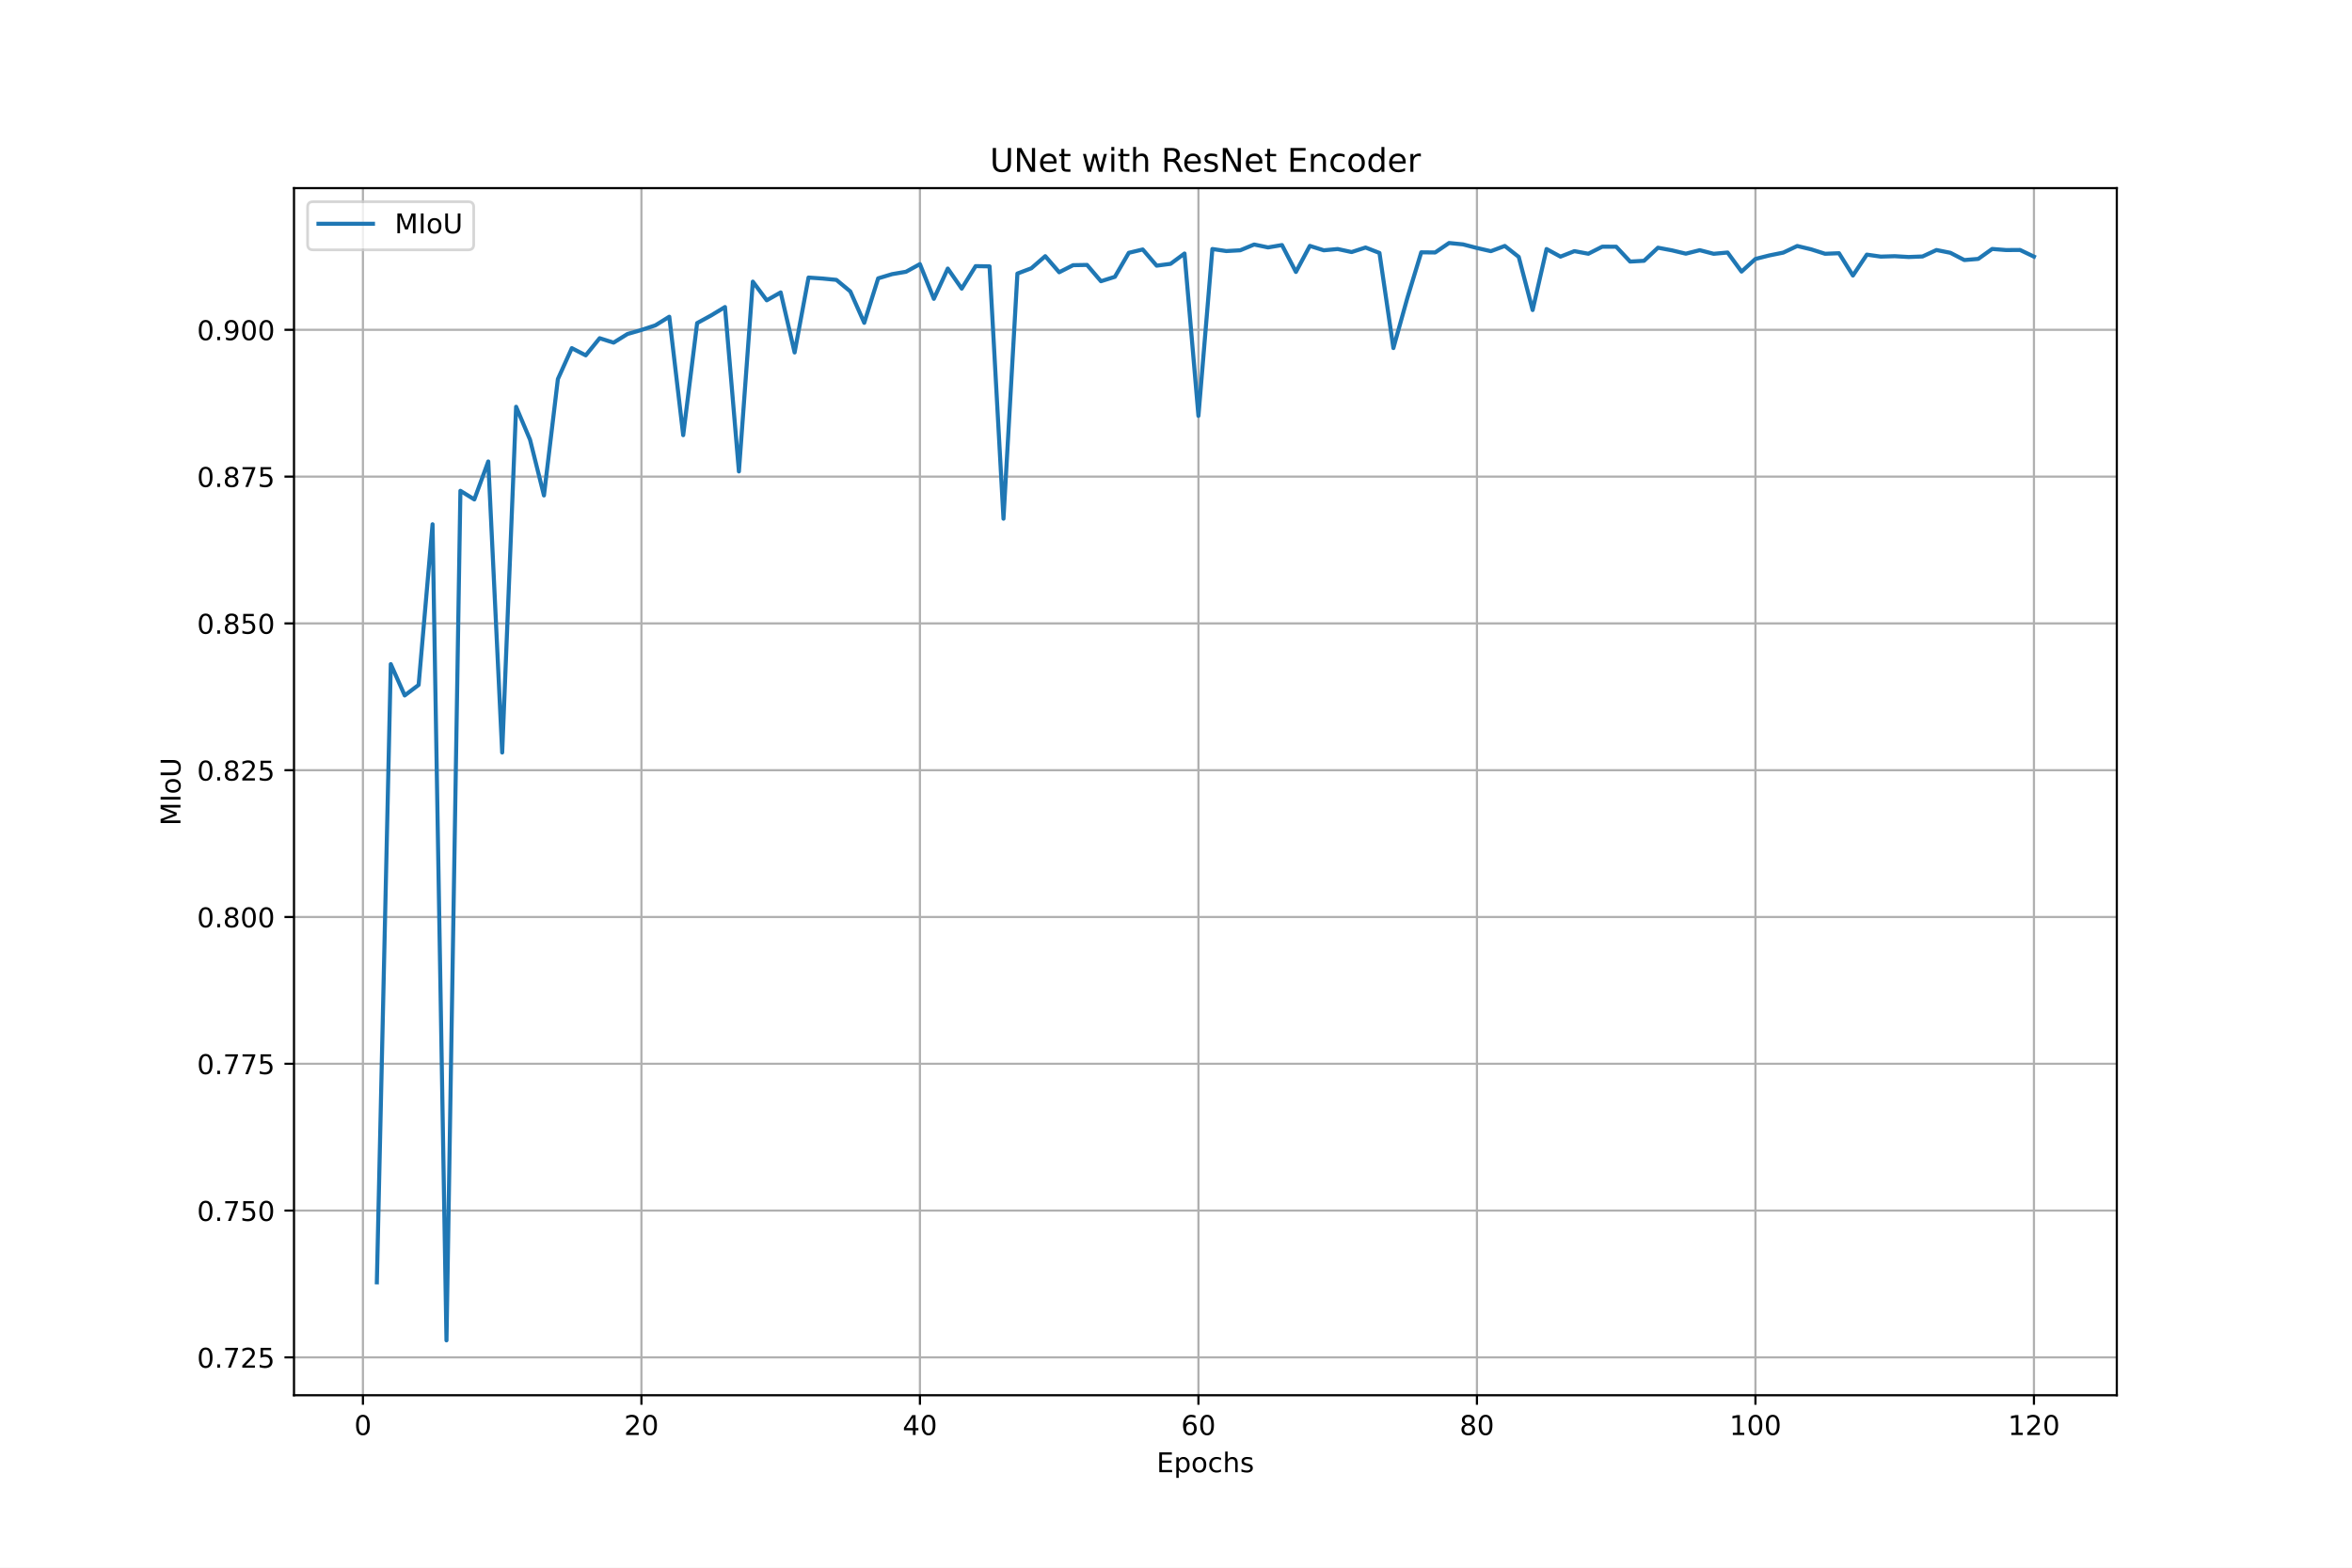
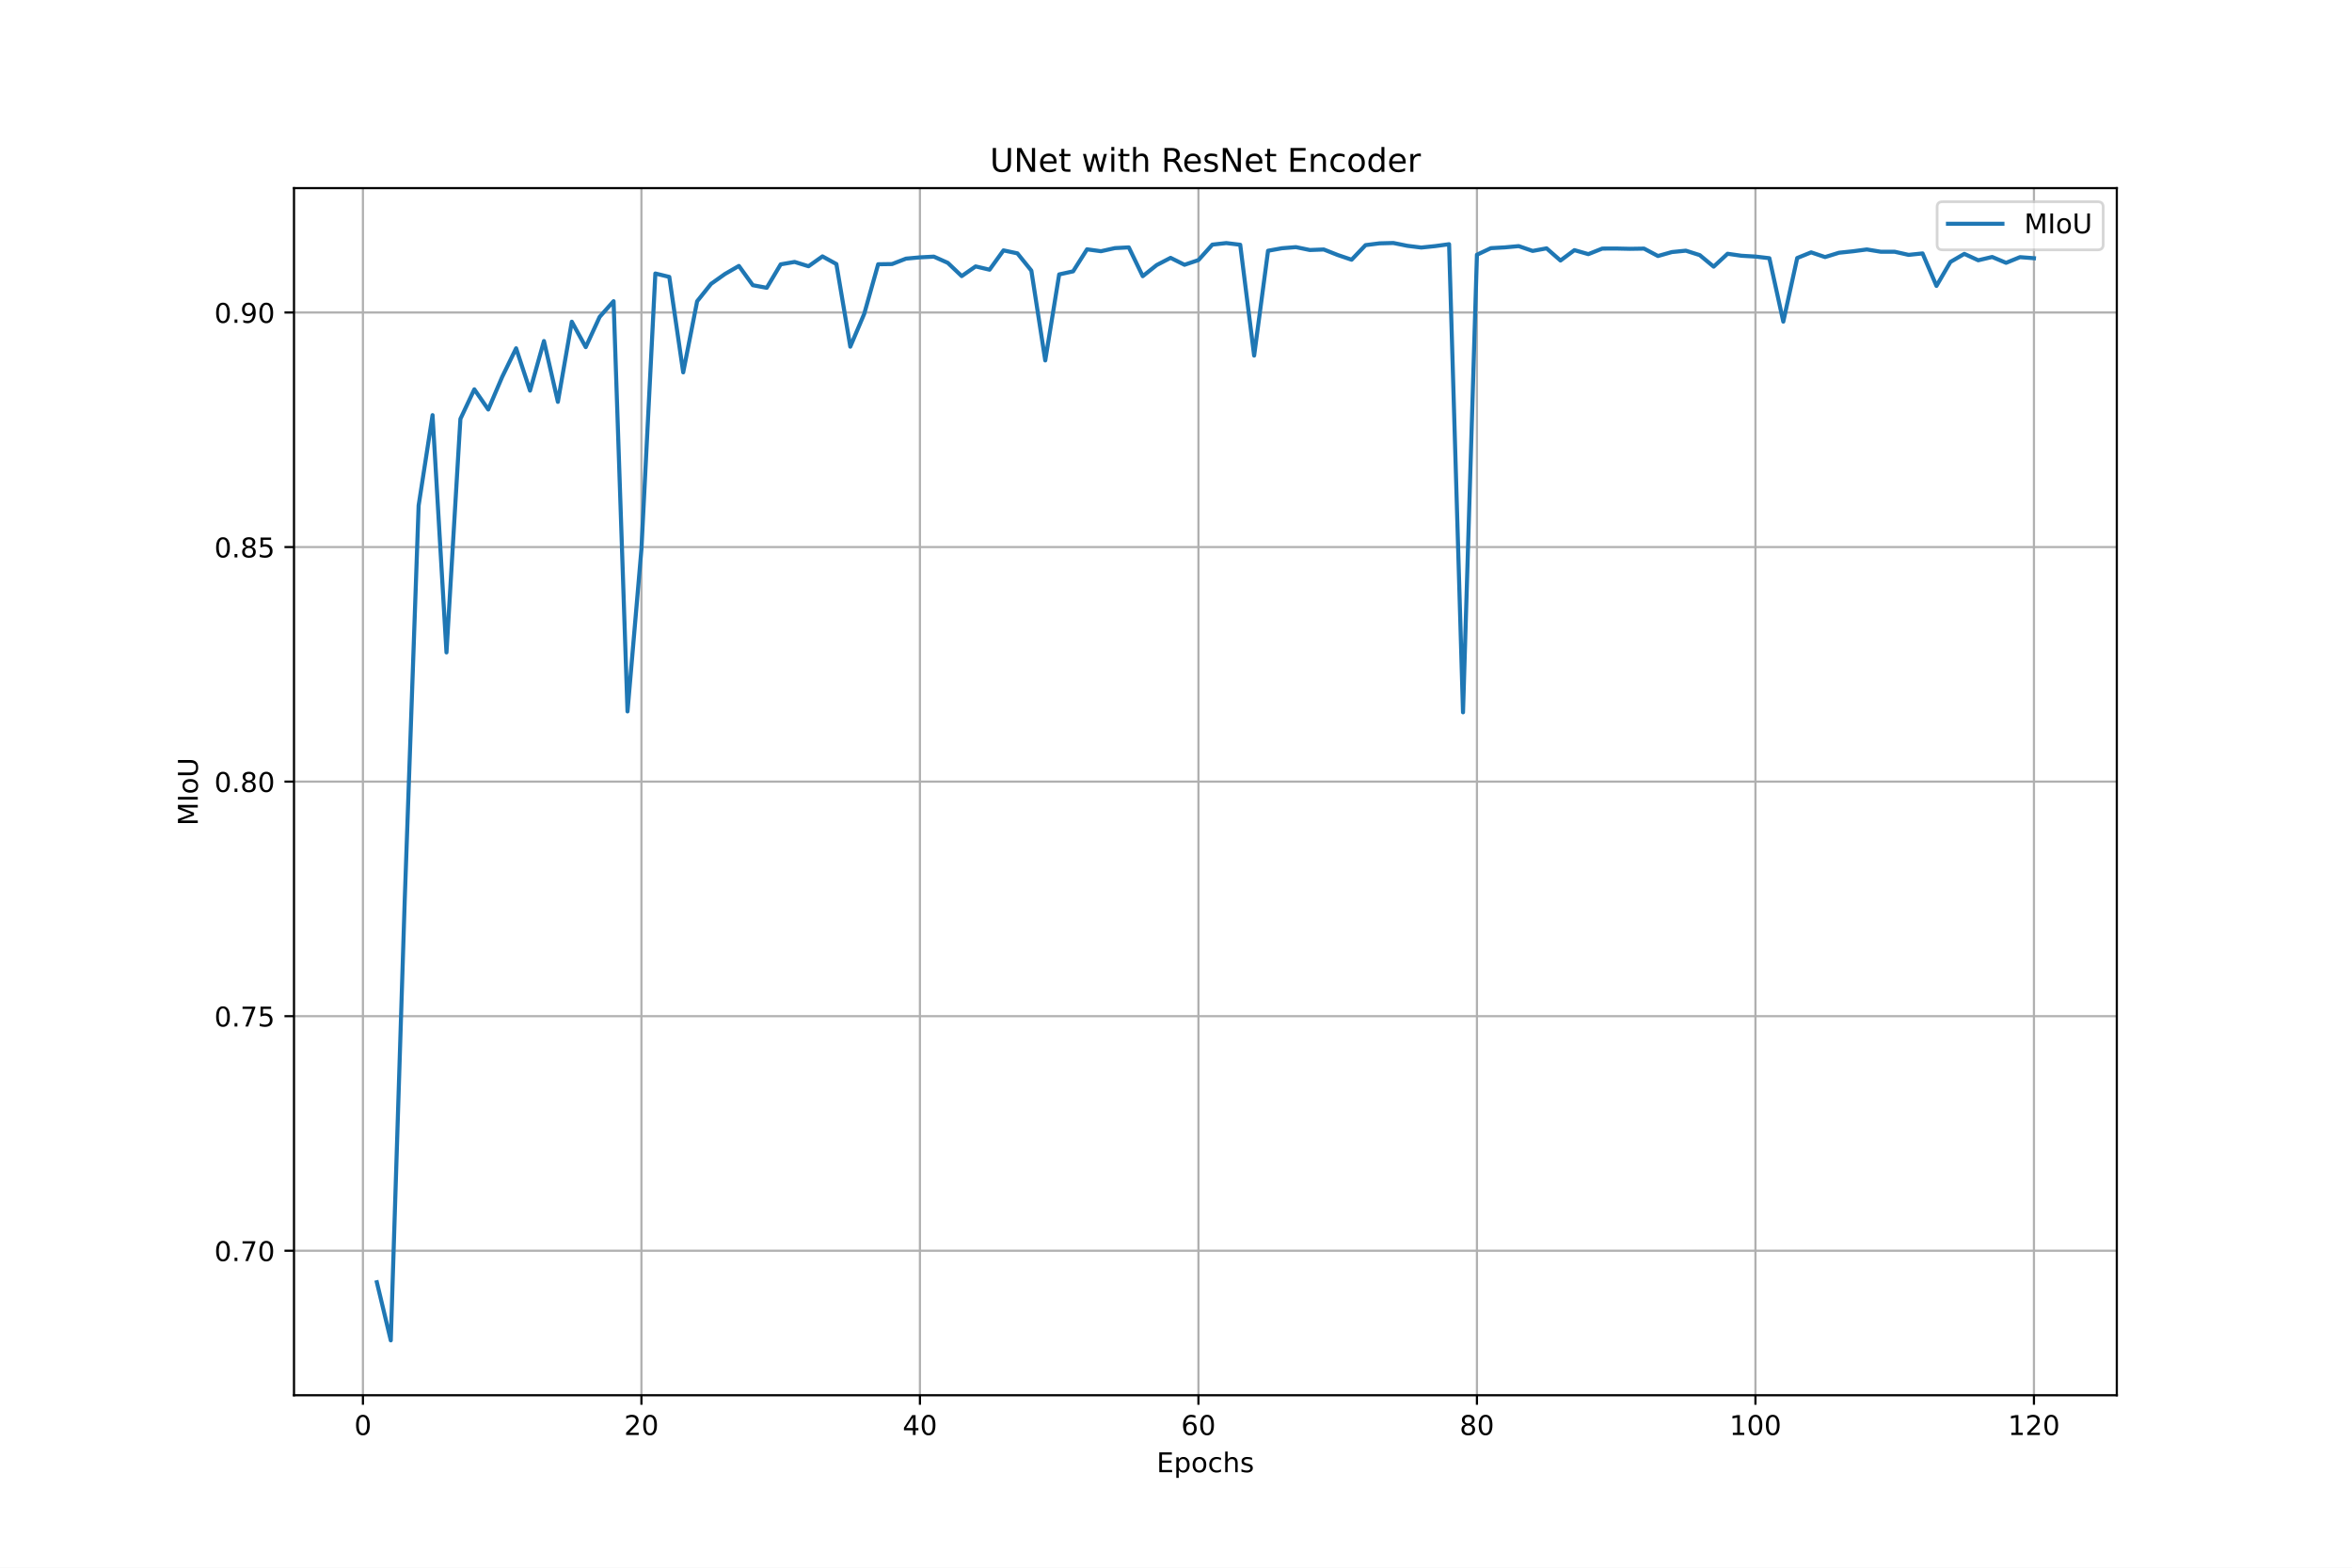
<svg xmlns="http://www.w3.org/2000/svg" xmlns:xlink="http://www.w3.org/1999/xlink" width="864pt" height="576pt" viewBox="0 0 864 576" version="1.1">
  <defs>
    <style type="text/css">*{stroke-linejoin: round; stroke-linecap: butt}</style>
  </defs>
  <g id="figure_1">
    <g id="patch_1">
      <path d="M 0 576  L 864 576  L 864 0  L 0 0  z " style="fill: #ffffff" />
    </g>
    <g id="axes_1">
      <g id="patch_2">
        <path d="M 108 512.64  L 777.6 512.64  L 777.6 69.12  L 108 69.12  z " style="fill: #ffffff" />
      </g>
      <g id="matplotlib.axis_1">
        <g id="xtick_1">
          <g id="line2d_1">
-             <path d="M 133.321 512.64  L 133.321 69.12  " clip-path="url(#p2a864749c3)" style="fill: none; stroke: #b0b0b0; stroke-width: 0.8; stroke-linecap: square" />
+             <path d="M 133.321 512.64  L 133.321 69.12  " clip-path="url(#p79a7411da7)" style="fill: none; stroke: #b0b0b0; stroke-width: 0.8; stroke-linecap: square" />
          </g>
          <g id="line2d_2">
            <defs>
-               <path id="m12b21c29ec" d="M 0 0  L 0 3.5  " style="stroke: #000000; stroke-width: 0.8" />
+               <path id="mf09bc36aad" d="M 0 0  L 0 3.5  " style="stroke: #000000; stroke-width: 0.8" />
            </defs>
            <g>
-               <use xlink:href="#m12b21c29ec" x="133.321" y="512.64" style="stroke: #000000; stroke-width: 0.8" />
+               <use xlink:href="#mf09bc36aad" x="133.321" y="512.64" style="stroke: #000000; stroke-width: 0.8" />
            </g>
          </g>
          <g id="text_1">
            <g transform="translate(130.1398 527.2384) scale(0.1 -0.1)">
              <defs>
                <path id="DejaVuSans-30" d="M 2034 4250  Q 1547 4250 1301 3770  Q 1056 3291 1056 2328  Q 1056 1369 1301 889  Q 1547 409 2034 409  Q 2525 409 2770 889  Q 3016 1369 3016 2328  Q 3016 3291 2770 3770  Q 2525 4250 2034 4250  z M 2034 4750  Q 2819 4750 3233 4129  Q 3647 3509 3647 2328  Q 3647 1150 3233 529  Q 2819 -91 2034 -91  Q 1250 -91 836 529  Q 422 1150 422 2328  Q 422 3509 836 4129  Q 1250 4750 2034 4750  z " transform="scale(0.015625)" />
              </defs>
              <use xlink:href="#DejaVuSans-30" />
            </g>
          </g>
        </g>
        <g id="xtick_2">
          <g id="line2d_3">
-             <path d="M 235.628 512.64  L 235.628 69.12  " clip-path="url(#p2a864749c3)" style="fill: none; stroke: #b0b0b0; stroke-width: 0.8; stroke-linecap: square" />
+             <path d="M 235.628 512.64  L 235.628 69.12  " clip-path="url(#p79a7411da7)" style="fill: none; stroke: #b0b0b0; stroke-width: 0.8; stroke-linecap: square" />
          </g>
          <g id="line2d_4">
            <g>
-               <use xlink:href="#m12b21c29ec" x="235.628" y="512.64" style="stroke: #000000; stroke-width: 0.8" />
+               <use xlink:href="#mf09bc36aad" x="235.628" y="512.64" style="stroke: #000000; stroke-width: 0.8" />
            </g>
          </g>
          <g id="text_2">
            <g transform="translate(229.2656 527.2384) scale(0.1 -0.1)">
              <defs>
                <path id="DejaVuSans-32" d="M 1228 531  L 3431 531  L 3431 0  L 469 0  L 469 531  Q 828 903 1448 1529  Q 2069 2156 2228 2338  Q 2531 2678 2651 2914  Q 2772 3150 2772 3378  Q 2772 3750 2511 3984  Q 2250 4219 1831 4219  Q 1534 4219 1204 4116  Q 875 4013 500 3803  L 500 4441  Q 881 4594 1212 4672  Q 1544 4750 1819 4750  Q 2544 4750 2975 4387  Q 3406 4025 3406 3419  Q 3406 3131 3298 2873  Q 3191 2616 2906 2266  Q 2828 2175 2409 1742  Q 1991 1309 1228 531  z " transform="scale(0.015625)" />
              </defs>
              <use xlink:href="#DejaVuSans-32" />
              <use xlink:href="#DejaVuSans-30" x="63.623" />
            </g>
          </g>
        </g>
        <g id="xtick_3">
          <g id="line2d_5">
-             <path d="M 337.935 512.64  L 337.935 69.12  " clip-path="url(#p2a864749c3)" style="fill: none; stroke: #b0b0b0; stroke-width: 0.8; stroke-linecap: square" />
+             <path d="M 337.935 512.64  L 337.935 69.12  " clip-path="url(#p79a7411da7)" style="fill: none; stroke: #b0b0b0; stroke-width: 0.8; stroke-linecap: square" />
          </g>
          <g id="line2d_6">
            <g>
-               <use xlink:href="#m12b21c29ec" x="337.935" y="512.64" style="stroke: #000000; stroke-width: 0.8" />
+               <use xlink:href="#mf09bc36aad" x="337.935" y="512.64" style="stroke: #000000; stroke-width: 0.8" />
            </g>
          </g>
          <g id="text_3">
            <g transform="translate(331.5727 527.2384) scale(0.1 -0.1)">
              <defs>
                <path id="DejaVuSans-34" d="M 2419 4116  L 825 1625  L 2419 1625  L 2419 4116  z M 2253 4666  L 3047 4666  L 3047 1625  L 3713 1625  L 3713 1100  L 3047 1100  L 3047 0  L 2419 0  L 2419 1100  L 313 1100  L 313 1709  L 2253 4666  z " transform="scale(0.015625)" />
              </defs>
              <use xlink:href="#DejaVuSans-34" />
              <use xlink:href="#DejaVuSans-30" x="63.623" />
            </g>
          </g>
        </g>
        <g id="xtick_4">
          <g id="line2d_7">
-             <path d="M 440.242 512.64  L 440.242 69.12  " clip-path="url(#p2a864749c3)" style="fill: none; stroke: #b0b0b0; stroke-width: 0.8; stroke-linecap: square" />
+             <path d="M 440.242 512.64  L 440.242 69.12  " clip-path="url(#p79a7411da7)" style="fill: none; stroke: #b0b0b0; stroke-width: 0.8; stroke-linecap: square" />
          </g>
          <g id="line2d_8">
            <g>
-               <use xlink:href="#m12b21c29ec" x="440.242" y="512.64" style="stroke: #000000; stroke-width: 0.8" />
+               <use xlink:href="#mf09bc36aad" x="440.242" y="512.64" style="stroke: #000000; stroke-width: 0.8" />
            </g>
          </g>
          <g id="text_4">
            <g transform="translate(433.8798 527.2384) scale(0.1 -0.1)">
              <defs>
                <path id="DejaVuSans-36" d="M 2113 2584  Q 1688 2584 1439 2293  Q 1191 2003 1191 1497  Q 1191 994 1439 701  Q 1688 409 2113 409  Q 2538 409 2786 701  Q 3034 994 3034 1497  Q 3034 2003 2786 2293  Q 2538 2584 2113 2584  z M 3366 4563  L 3366 3988  Q 3128 4100 2886 4159  Q 2644 4219 2406 4219  Q 1781 4219 1451 3797  Q 1122 3375 1075 2522  Q 1259 2794 1537 2939  Q 1816 3084 2150 3084  Q 2853 3084 3261 2657  Q 3669 2231 3669 1497  Q 3669 778 3244 343  Q 2819 -91 2113 -91  Q 1303 -91 875 529  Q 447 1150 447 2328  Q 447 3434 972 4092  Q 1497 4750 2381 4750  Q 2619 4750 2861 4703  Q 3103 4656 3366 4563  z " transform="scale(0.015625)" />
              </defs>
              <use xlink:href="#DejaVuSans-36" />
              <use xlink:href="#DejaVuSans-30" x="63.623" />
            </g>
          </g>
        </g>
        <g id="xtick_5">
          <g id="line2d_9">
-             <path d="M 542.549 512.64  L 542.549 69.12  " clip-path="url(#p2a864749c3)" style="fill: none; stroke: #b0b0b0; stroke-width: 0.8; stroke-linecap: square" />
+             <path d="M 542.549 512.64  L 542.549 69.12  " clip-path="url(#p79a7411da7)" style="fill: none; stroke: #b0b0b0; stroke-width: 0.8; stroke-linecap: square" />
          </g>
          <g id="line2d_10">
            <g>
-               <use xlink:href="#m12b21c29ec" x="542.549" y="512.64" style="stroke: #000000; stroke-width: 0.8" />
+               <use xlink:href="#mf09bc36aad" x="542.549" y="512.64" style="stroke: #000000; stroke-width: 0.8" />
            </g>
          </g>
          <g id="text_5">
            <g transform="translate(536.1869 527.2384) scale(0.1 -0.1)">
              <defs>
                <path id="DejaVuSans-38" d="M 2034 2216  Q 1584 2216 1326 1975  Q 1069 1734 1069 1313  Q 1069 891 1326 650  Q 1584 409 2034 409  Q 2484 409 2743 651  Q 3003 894 3003 1313  Q 3003 1734 2745 1975  Q 2488 2216 2034 2216  z M 1403 2484  Q 997 2584 770 2862  Q 544 3141 544 3541  Q 544 4100 942 4425  Q 1341 4750 2034 4750  Q 2731 4750 3128 4425  Q 3525 4100 3525 3541  Q 3525 3141 3298 2862  Q 3072 2584 2669 2484  Q 3125 2378 3379 2068  Q 3634 1759 3634 1313  Q 3634 634 3220 271  Q 2806 -91 2034 -91  Q 1263 -91 848 271  Q 434 634 434 1313  Q 434 1759 690 2068  Q 947 2378 1403 2484  z M 1172 3481  Q 1172 3119 1398 2916  Q 1625 2713 2034 2713  Q 2441 2713 2670 2916  Q 2900 3119 2900 3481  Q 2900 3844 2670 4047  Q 2441 4250 2034 4250  Q 1625 4250 1398 4047  Q 1172 3844 1172 3481  z " transform="scale(0.015625)" />
              </defs>
              <use xlink:href="#DejaVuSans-38" />
              <use xlink:href="#DejaVuSans-30" x="63.623" />
            </g>
          </g>
        </g>
        <g id="xtick_6">
          <g id="line2d_11">
-             <path d="M 644.857 512.64  L 644.857 69.12  " clip-path="url(#p2a864749c3)" style="fill: none; stroke: #b0b0b0; stroke-width: 0.8; stroke-linecap: square" />
+             <path d="M 644.857 512.64  L 644.857 69.12  " clip-path="url(#p79a7411da7)" style="fill: none; stroke: #b0b0b0; stroke-width: 0.8; stroke-linecap: square" />
          </g>
          <g id="line2d_12">
            <g>
-               <use xlink:href="#m12b21c29ec" x="644.857" y="512.64" style="stroke: #000000; stroke-width: 0.8" />
+               <use xlink:href="#mf09bc36aad" x="644.857" y="512.64" style="stroke: #000000; stroke-width: 0.8" />
            </g>
          </g>
          <g id="text_6">
            <g transform="translate(635.3128 527.2384) scale(0.1 -0.1)">
              <defs>
                <path id="DejaVuSans-31" d="M 794 531  L 1825 531  L 1825 4091  L 703 3866  L 703 4441  L 1819 4666  L 2450 4666  L 2450 531  L 3481 531  L 3481 0  L 794 0  L 794 531  z " transform="scale(0.015625)" />
              </defs>
              <use xlink:href="#DejaVuSans-31" />
              <use xlink:href="#DejaVuSans-30" x="63.623" />
              <use xlink:href="#DejaVuSans-30" x="127.246" />
            </g>
          </g>
        </g>
        <g id="xtick_7">
          <g id="line2d_13">
-             <path d="M 747.164 512.64  L 747.164 69.12  " clip-path="url(#p2a864749c3)" style="fill: none; stroke: #b0b0b0; stroke-width: 0.8; stroke-linecap: square" />
+             <path d="M 747.164 512.64  L 747.164 69.12  " clip-path="url(#p79a7411da7)" style="fill: none; stroke: #b0b0b0; stroke-width: 0.8; stroke-linecap: square" />
          </g>
          <g id="line2d_14">
            <g>
-               <use xlink:href="#m12b21c29ec" x="747.164" y="512.64" style="stroke: #000000; stroke-width: 0.8" />
+               <use xlink:href="#mf09bc36aad" x="747.164" y="512.64" style="stroke: #000000; stroke-width: 0.8" />
            </g>
          </g>
          <g id="text_7">
            <g transform="translate(737.6199 527.2384) scale(0.1 -0.1)">
              <use xlink:href="#DejaVuSans-31" />
              <use xlink:href="#DejaVuSans-32" x="63.623" />
              <use xlink:href="#DejaVuSans-30" x="127.246" />
            </g>
          </g>
        </g>
        <g id="text_8">
          <g transform="translate(424.8844 540.9166) scale(0.1 -0.1)">
            <defs>
              <path id="DejaVuSans-45" d="M 628 4666  L 3578 4666  L 3578 4134  L 1259 4134  L 1259 2753  L 3481 2753  L 3481 2222  L 1259 2222  L 1259 531  L 3634 531  L 3634 0  L 628 0  L 628 4666  z " transform="scale(0.015625)" />
              <path id="DejaVuSans-70" d="M 1159 525  L 1159 -1331  L 581 -1331  L 581 3500  L 1159 3500  L 1159 2969  Q 1341 3281 1617 3432  Q 1894 3584 2278 3584  Q 2916 3584 3314 3078  Q 3713 2572 3713 1747  Q 3713 922 3314 415  Q 2916 -91 2278 -91  Q 1894 -91 1617 61  Q 1341 213 1159 525  z M 3116 1747  Q 3116 2381 2855 2742  Q 2594 3103 2138 3103  Q 1681 3103 1420 2742  Q 1159 2381 1159 1747  Q 1159 1113 1420 752  Q 1681 391 2138 391  Q 2594 391 2855 752  Q 3116 1113 3116 1747  z " transform="scale(0.015625)" />
              <path id="DejaVuSans-6f" d="M 1959 3097  Q 1497 3097 1228 2736  Q 959 2375 959 1747  Q 959 1119 1226 758  Q 1494 397 1959 397  Q 2419 397 2687 759  Q 2956 1122 2956 1747  Q 2956 2369 2687 2733  Q 2419 3097 1959 3097  z M 1959 3584  Q 2709 3584 3137 3096  Q 3566 2609 3566 1747  Q 3566 888 3137 398  Q 2709 -91 1959 -91  Q 1206 -91 779 398  Q 353 888 353 1747  Q 353 2609 779 3096  Q 1206 3584 1959 3584  z " transform="scale(0.015625)" />
              <path id="DejaVuSans-63" d="M 3122 3366  L 3122 2828  Q 2878 2963 2633 3030  Q 2388 3097 2138 3097  Q 1578 3097 1268 2742  Q 959 2388 959 1747  Q 959 1106 1268 751  Q 1578 397 2138 397  Q 2388 397 2633 464  Q 2878 531 3122 666  L 3122 134  Q 2881 22 2623 -34  Q 2366 -91 2075 -91  Q 1284 -91 818 406  Q 353 903 353 1747  Q 353 2603 823 3093  Q 1294 3584 2113 3584  Q 2378 3584 2631 3529  Q 2884 3475 3122 3366  z " transform="scale(0.015625)" />
              <path id="DejaVuSans-68" d="M 3513 2113  L 3513 0  L 2938 0  L 2938 2094  Q 2938 2591 2744 2837  Q 2550 3084 2163 3084  Q 1697 3084 1428 2787  Q 1159 2491 1159 1978  L 1159 0  L 581 0  L 581 4863  L 1159 4863  L 1159 2956  Q 1366 3272 1645 3428  Q 1925 3584 2291 3584  Q 2894 3584 3203 3211  Q 3513 2838 3513 2113  z " transform="scale(0.015625)" />
              <path id="DejaVuSans-73" d="M 2834 3397  L 2834 2853  Q 2591 2978 2328 3040  Q 2066 3103 1784 3103  Q 1356 3103 1142 2972  Q 928 2841 928 2578  Q 928 2378 1081 2264  Q 1234 2150 1697 2047  L 1894 2003  Q 2506 1872 2764 1633  Q 3022 1394 3022 966  Q 3022 478 2636 193  Q 2250 -91 1575 -91  Q 1294 -91 989 -36  Q 684 19 347 128  L 347 722  Q 666 556 975 473  Q 1284 391 1588 391  Q 1994 391 2212 530  Q 2431 669 2431 922  Q 2431 1156 2273 1281  Q 2116 1406 1581 1522  L 1381 1569  Q 847 1681 609 1914  Q 372 2147 372 2553  Q 372 3047 722 3315  Q 1072 3584 1716 3584  Q 2034 3584 2315 3537  Q 2597 3491 2834 3397  z " transform="scale(0.015625)" />
            </defs>
            <use xlink:href="#DejaVuSans-45" />
            <use xlink:href="#DejaVuSans-70" x="63.184" />
            <use xlink:href="#DejaVuSans-6f" x="126.66" />
            <use xlink:href="#DejaVuSans-63" x="187.842" />
            <use xlink:href="#DejaVuSans-68" x="242.822" />
            <use xlink:href="#DejaVuSans-73" x="306.201" />
          </g>
        </g>
      </g>
      <g id="matplotlib.axis_2">
        <g id="ytick_1">
          <g id="line2d_15">
-             <path d="M 108 498.723  L 777.6 498.723  " clip-path="url(#p2a864749c3)" style="fill: none; stroke: #b0b0b0; stroke-width: 0.8; stroke-linecap: square" />
+             <path d="M 108 459.54  L 777.6 459.54  " clip-path="url(#p79a7411da7)" style="fill: none; stroke: #b0b0b0; stroke-width: 0.8; stroke-linecap: square" />
          </g>
          <g id="line2d_16">
            <defs>
-               <path id="mf8874dcb94" d="M 0 0  L -3.5 0  " style="stroke: #000000; stroke-width: 0.8" />
+               <path id="m4dfd6eb8a4" d="M 0 0  L -3.5 0  " style="stroke: #000000; stroke-width: 0.8" />
            </defs>
            <g>
-               <use xlink:href="#mf8874dcb94" x="108" y="498.723" style="stroke: #000000; stroke-width: 0.8" />
+               <use xlink:href="#m4dfd6eb8a4" x="108" y="459.54" style="stroke: #000000; stroke-width: 0.8" />
            </g>
          </g>
          <g id="text_9">
-             <g transform="translate(72.37188 502.5224) scale(0.1 -0.1)">
+             <g transform="translate(78.73438 463.3388) scale(0.1 -0.1)">
              <defs>
                <path id="DejaVuSans-2e" d="M 684 794  L 1344 794  L 1344 0  L 684 0  L 684 794  z " transform="scale(0.015625)" />
                <path id="DejaVuSans-37" d="M 525 4666  L 3525 4666  L 3525 4397  L 1831 0  L 1172 0  L 2766 4134  L 525 4134  L 525 4666  z " transform="scale(0.015625)" />
-                 <path id="DejaVuSans-35" d="M 691 4666  L 3169 4666  L 3169 4134  L 1269 4134  L 1269 2991  Q 1406 3038 1543 3061  Q 1681 3084 1819 3084  Q 2600 3084 3056 2656  Q 3513 2228 3513 1497  Q 3513 744 3044 326  Q 2575 -91 1722 -91  Q 1428 -91 1123 -41  Q 819 9 494 109  L 494 744  Q 775 591 1075 516  Q 1375 441 1709 441  Q 2250 441 2565 725  Q 2881 1009 2881 1497  Q 2881 1984 2565 2268  Q 2250 2553 1709 2553  Q 1456 2553 1204 2497  Q 953 2441 691 2322  L 691 4666  z " transform="scale(0.015625)" />
              </defs>
              <use xlink:href="#DejaVuSans-30" />
              <use xlink:href="#DejaVuSans-2e" x="63.623" />
              <use xlink:href="#DejaVuSans-37" x="95.41" />
-               <use xlink:href="#DejaVuSans-32" x="159.033" />
-               <use xlink:href="#DejaVuSans-35" x="222.656" />
+               <use xlink:href="#DejaVuSans-30" x="159.033" />
            </g>
          </g>
        </g>
        <g id="ytick_2">
          <g id="line2d_17">
-             <path d="M 108 444.788  L 777.6 444.788  " clip-path="url(#p2a864749c3)" style="fill: none; stroke: #b0b0b0; stroke-width: 0.8; stroke-linecap: square" />
+             <path d="M 108 373.36  L 777.6 373.36  " clip-path="url(#p79a7411da7)" style="fill: none; stroke: #b0b0b0; stroke-width: 0.8; stroke-linecap: square" />
          </g>
          <g id="line2d_18">
            <g>
-               <use xlink:href="#mf8874dcb94" x="108" y="444.788" style="stroke: #000000; stroke-width: 0.8" />
+               <use xlink:href="#m4dfd6eb8a4" x="108" y="373.36" style="stroke: #000000; stroke-width: 0.8" />
            </g>
          </g>
          <g id="text_10">
-             <g transform="translate(72.37188 448.5876) scale(0.1 -0.1)">
+             <g transform="translate(78.73438 377.159) scale(0.1 -0.1)">
+               <defs>
+                 <path id="DejaVuSans-35" d="M 691 4666  L 3169 4666  L 3169 4134  L 1269 4134  L 1269 2991  Q 1406 3038 1543 3061  Q 1681 3084 1819 3084  Q 2600 3084 3056 2656  Q 3513 2228 3513 1497  Q 3513 744 3044 326  Q 2575 -91 1722 -91  Q 1428 -91 1123 -41  Q 819 9 494 109  L 494 744  Q 775 591 1075 516  Q 1375 441 1709 441  Q 2250 441 2565 725  Q 2881 1009 2881 1497  Q 2881 1984 2565 2268  Q 2250 2553 1709 2553  Q 1456 2553 1204 2497  Q 953 2441 691 2322  L 691 4666  z " transform="scale(0.015625)" />
+               </defs>
              <use xlink:href="#DejaVuSans-30" />
              <use xlink:href="#DejaVuSans-2e" x="63.623" />
              <use xlink:href="#DejaVuSans-37" x="95.41" />
              <use xlink:href="#DejaVuSans-35" x="159.033" />
-               <use xlink:href="#DejaVuSans-30" x="222.656" />
            </g>
          </g>
        </g>
        <g id="ytick_3">
          <g id="line2d_19">
-             <path d="M 108 390.854  L 777.6 390.854  " clip-path="url(#p2a864749c3)" style="fill: none; stroke: #b0b0b0; stroke-width: 0.8; stroke-linecap: square" />
+             <path d="M 108 287.18  L 777.6 287.18  " clip-path="url(#p79a7411da7)" style="fill: none; stroke: #b0b0b0; stroke-width: 0.8; stroke-linecap: square" />
          </g>
          <g id="line2d_20">
            <g>
-               <use xlink:href="#mf8874dcb94" x="108" y="390.854" style="stroke: #000000; stroke-width: 0.8" />
+               <use xlink:href="#m4dfd6eb8a4" x="108" y="287.18" style="stroke: #000000; stroke-width: 0.8" />
            </g>
          </g>
          <g id="text_11">
-             <g transform="translate(72.37188 394.6529) scale(0.1 -0.1)">
-               <use xlink:href="#DejaVuSans-30" />
-               <use xlink:href="#DejaVuSans-2e" x="63.623" />
-               <use xlink:href="#DejaVuSans-37" x="95.41" />
-               <use xlink:href="#DejaVuSans-37" x="159.033" />
-               <use xlink:href="#DejaVuSans-35" x="222.656" />
+             <g transform="translate(78.73438 290.9793) scale(0.1 -0.1)">
+               <use xlink:href="#DejaVuSans-30" />
+               <use xlink:href="#DejaVuSans-2e" x="63.623" />
+               <use xlink:href="#DejaVuSans-38" x="95.41" />
+               <use xlink:href="#DejaVuSans-30" x="159.033" />
            </g>
          </g>
        </g>
        <g id="ytick_4">
          <g id="line2d_21">
-             <path d="M 108 336.919  L 777.6 336.919  " clip-path="url(#p2a864749c3)" style="fill: none; stroke: #b0b0b0; stroke-width: 0.8; stroke-linecap: square" />
+             <path d="M 108 201  L 777.6 201  " clip-path="url(#p79a7411da7)" style="fill: none; stroke: #b0b0b0; stroke-width: 0.8; stroke-linecap: square" />
          </g>
          <g id="line2d_22">
            <g>
-               <use xlink:href="#mf8874dcb94" x="108" y="336.919" style="stroke: #000000; stroke-width: 0.8" />
+               <use xlink:href="#m4dfd6eb8a4" x="108" y="201" style="stroke: #000000; stroke-width: 0.8" />
            </g>
          </g>
          <g id="text_12">
-             <g transform="translate(72.37188 340.7181) scale(0.1 -0.1)">
+             <g transform="translate(78.73438 204.7995) scale(0.1 -0.1)">
              <use xlink:href="#DejaVuSans-30" />
              <use xlink:href="#DejaVuSans-2e" x="63.623" />
              <use xlink:href="#DejaVuSans-38" x="95.41" />
-               <use xlink:href="#DejaVuSans-30" x="159.033" />
-               <use xlink:href="#DejaVuSans-30" x="222.656" />
+               <use xlink:href="#DejaVuSans-35" x="159.033" />
            </g>
          </g>
        </g>
        <g id="ytick_5">
          <g id="line2d_23">
-             <path d="M 108 282.984  L 777.6 282.984  " clip-path="url(#p2a864749c3)" style="fill: none; stroke: #b0b0b0; stroke-width: 0.8; stroke-linecap: square" />
+             <path d="M 108 114.821  L 777.6 114.821  " clip-path="url(#p79a7411da7)" style="fill: none; stroke: #b0b0b0; stroke-width: 0.8; stroke-linecap: square" />
          </g>
          <g id="line2d_24">
            <g>
-               <use xlink:href="#mf8874dcb94" x="108" y="282.984" style="stroke: #000000; stroke-width: 0.8" />
+               <use xlink:href="#m4dfd6eb8a4" x="108" y="114.821" style="stroke: #000000; stroke-width: 0.8" />
            </g>
          </g>
          <g id="text_13">
-             <g transform="translate(72.37188 286.7834) scale(0.1 -0.1)">
-               <use xlink:href="#DejaVuSans-30" />
-               <use xlink:href="#DejaVuSans-2e" x="63.623" />
-               <use xlink:href="#DejaVuSans-38" x="95.41" />
-               <use xlink:href="#DejaVuSans-32" x="159.033" />
-               <use xlink:href="#DejaVuSans-35" x="222.656" />
-             </g>
-           </g>
-         </g>
-         <g id="ytick_6">
-           <g id="line2d_25">
-             <path d="M 108 229.049  L 777.6 229.049  " clip-path="url(#p2a864749c3)" style="fill: none; stroke: #b0b0b0; stroke-width: 0.8; stroke-linecap: square" />
-           </g>
-           <g id="line2d_26">
-             <g>
-               <use xlink:href="#mf8874dcb94" x="108" y="229.049" style="stroke: #000000; stroke-width: 0.8" />
-             </g>
-           </g>
-           <g id="text_14">
-             <g transform="translate(72.37188 232.8486) scale(0.1 -0.1)">
-               <use xlink:href="#DejaVuSans-30" />
-               <use xlink:href="#DejaVuSans-2e" x="63.623" />
-               <use xlink:href="#DejaVuSans-38" x="95.41" />
-               <use xlink:href="#DejaVuSans-35" x="159.033" />
-               <use xlink:href="#DejaVuSans-30" x="222.656" />
-             </g>
-           </g>
-         </g>
-         <g id="ytick_7">
-           <g id="line2d_27">
-             <path d="M 108 175.115  L 777.6 175.115  " clip-path="url(#p2a864749c3)" style="fill: none; stroke: #b0b0b0; stroke-width: 0.8; stroke-linecap: square" />
-           </g>
-           <g id="line2d_28">
-             <g>
-               <use xlink:href="#mf8874dcb94" x="108" y="175.115" style="stroke: #000000; stroke-width: 0.8" />
-             </g>
-           </g>
-           <g id="text_15">
-             <g transform="translate(72.37188 178.9138) scale(0.1 -0.1)">
-               <use xlink:href="#DejaVuSans-30" />
-               <use xlink:href="#DejaVuSans-2e" x="63.623" />
-               <use xlink:href="#DejaVuSans-38" x="95.41" />
-               <use xlink:href="#DejaVuSans-37" x="159.033" />
-               <use xlink:href="#DejaVuSans-35" x="222.656" />
-             </g>
-           </g>
-         </g>
-         <g id="ytick_8">
-           <g id="line2d_29">
-             <path d="M 108 121.18  L 777.6 121.18  " clip-path="url(#p2a864749c3)" style="fill: none; stroke: #b0b0b0; stroke-width: 0.8; stroke-linecap: square" />
-           </g>
-           <g id="line2d_30">
-             <g>
-               <use xlink:href="#mf8874dcb94" x="108" y="121.18" style="stroke: #000000; stroke-width: 0.8" />
-             </g>
-           </g>
-           <g id="text_16">
-             <g transform="translate(72.37188 124.9791) scale(0.1 -0.1)">
+             <g transform="translate(78.73438 118.6197) scale(0.1 -0.1)">
              <defs>
                <path id="DejaVuSans-39" d="M 703 97  L 703 672  Q 941 559 1184 500  Q 1428 441 1663 441  Q 2288 441 2617 861  Q 2947 1281 2994 2138  Q 2813 1869 2534 1725  Q 2256 1581 1919 1581  Q 1219 1581 811 2004  Q 403 2428 403 3163  Q 403 3881 828 4315  Q 1253 4750 1959 4750  Q 2769 4750 3195 4129  Q 3622 3509 3622 2328  Q 3622 1225 3098 567  Q 2575 -91 1691 -91  Q 1453 -91 1209 -44  Q 966 3 703 97  z M 1959 2075  Q 2384 2075 2632 2365  Q 2881 2656 2881 3163  Q 2881 3666 2632 3958  Q 2384 4250 1959 4250  Q 1534 4250 1286 3958  Q 1038 3666 1038 3163  Q 1038 2656 1286 2365  Q 1534 2075 1959 2075  z " transform="scale(0.015625)" />
              </defs>
              <use xlink:href="#DejaVuSans-30" />
              <use xlink:href="#DejaVuSans-2e" x="63.623" />
              <use xlink:href="#DejaVuSans-39" x="95.41" />
              <use xlink:href="#DejaVuSans-30" x="159.033" />
-               <use xlink:href="#DejaVuSans-30" x="222.656" />
-             </g>
-           </g>
-         </g>
-         <g id="text_17">
-           <g transform="translate(66.29219 303.3878) rotate(-90) scale(0.1 -0.1)">
+             </g>
+           </g>
+         </g>
+         <g id="text_14">
+           <g transform="translate(72.65469 303.3878) rotate(-90) scale(0.1 -0.1)">
            <defs>
              <path id="DejaVuSans-4d" d="M 628 4666  L 1569 4666  L 2759 1491  L 3956 4666  L 4897 4666  L 4897 0  L 4281 0  L 4281 4097  L 3078 897  L 2444 897  L 1241 4097  L 1241 0  L 628 0  L 628 4666  z " transform="scale(0.015625)" />
              <path id="DejaVuSans-49" d="M 628 4666  L 1259 4666  L 1259 0  L 628 0  L 628 4666  z " transform="scale(0.015625)" />
              <path id="DejaVuSans-55" d="M 556 4666  L 1191 4666  L 1191 1831  Q 1191 1081 1462 751  Q 1734 422 2344 422  Q 2950 422 3222 751  Q 3494 1081 3494 1831  L 3494 4666  L 4128 4666  L 4128 1753  Q 4128 841 3676 375  Q 3225 -91 2344 -91  Q 1459 -91 1007 375  Q 556 841 556 1753  L 556 4666  z " transform="scale(0.015625)" />
            </defs>
            <use xlink:href="#DejaVuSans-4d" />
            <use xlink:href="#DejaVuSans-49" x="86.279" />
            <use xlink:href="#DejaVuSans-6f" x="115.771" />
            <use xlink:href="#DejaVuSans-55" x="176.953" />
          </g>
        </g>
      </g>
-       <g id="line2d_31">
-         <path d="M 138.436 471.157  L 143.552 244.013  L 148.667 255.518  L 153.782 251.655  L 158.898 192.629  L 164.013 492.48  L 169.128 180.334  L 174.244 183.504  L 179.359 169.548  L 184.475 276.49  L 189.59 149.456  L 194.705 161.552  L 199.821 182.038  L 204.936 139.283  L 210.051 127.915  L 215.167 130.557  L 220.282 124.269  L 225.397 125.887  L 230.513 122.715  L 235.628 121.232  L 240.743 119.547  L 245.859 116.372  L 250.974 159.887  L 256.09 118.71  L 261.205 115.912  L 266.32 112.813  L 271.436 173.217  L 276.551 103.476  L 281.666 110.34  L 286.782 107.44  L 291.897 129.499  L 297.012 101.98  L 302.128 102.335  L 307.243 102.829  L 312.358 107.073  L 317.474 118.612  L 322.589 102.274  L 327.705 100.725  L 332.82 99.852  L 337.935 97.045  L 343.051 109.794  L 348.166 98.677  L 353.281 106.047  L 358.397 97.785  L 363.512 97.868  L 368.627 190.579  L 373.743 100.505  L 378.858 98.568  L 383.973 94.122  L 389.089 100.034  L 394.204 97.432  L 399.319 97.341  L 404.435 103.329  L 409.55 101.708  L 414.666 92.885  L 419.781 91.662  L 424.896 97.611  L 430.012 96.938  L 435.127 93.15  L 440.242 152.788  L 445.358 91.49  L 450.473 92.242  L 455.588 91.961  L 460.704 89.838  L 465.819 90.91  L 470.934 90.04  L 476.05 99.922  L 481.165 90.347  L 486.281 91.963  L 491.396 91.498  L 496.511 92.61  L 501.627 90.943  L 506.742 92.937  L 511.857 127.886  L 516.973 109.531  L 522.088 92.708  L 527.203 92.763  L 532.319 89.28  L 537.434 89.79  L 542.549 91.121  L 547.665 92.288  L 552.78 90.368  L 557.895 94.385  L 563.011 113.911  L 568.126 91.5  L 573.242 94.292  L 578.357 92.272  L 583.472 93.228  L 588.588 90.637  L 593.703 90.645  L 598.818 96.104  L 603.934 95.821  L 609.049 91.018  L 614.164 91.977  L 619.28 93.203  L 624.395 91.918  L 629.51 93.248  L 634.626 92.781  L 639.741 99.787  L 644.857 95.141  L 649.972 93.847  L 655.087 92.811  L 660.203 90.385  L 665.318 91.609  L 670.433 93.24  L 675.549 93.033  L 680.664 101.239  L 685.779 93.553  L 690.895 94.284  L 696.01 94.127  L 701.125 94.43  L 706.241 94.231  L 711.356 91.862  L 716.472 92.884  L 721.587 95.546  L 726.702 95.124  L 731.818 91.471  L 736.933 91.874  L 742.048 91.837  L 747.164 94.288  " clip-path="url(#p2a864749c3)" style="fill: none; stroke: #1f77b4; stroke-width: 1.5; stroke-linecap: square" />
+       <g id="line2d_25">
+         <path d="M 138.436 471.127  L 143.552 492.48  L 148.667 331  L 153.782 185.74  L 158.898 152.526  L 164.013 239.707  L 169.128 153.923  L 174.244 143.049  L 179.359 150.455  L 184.475 138.485  L 189.59 127.967  L 194.705 143.526  L 199.821 125.303  L 204.936 147.65  L 210.051 118.194  L 215.167 127.535  L 220.282 116.431  L 225.397 110.66  L 230.513 261.387  L 235.628 201.796  L 240.743 100.49  L 245.859 101.738  L 250.974 136.814  L 256.09 110.696  L 261.205 104.298  L 266.32 100.666  L 271.436 97.707  L 276.551 104.794  L 281.666 105.746  L 286.782 97.128  L 291.897 96.239  L 297.012 97.829  L 302.128 94.203  L 307.243 97.018  L 312.358 127.365  L 317.474 115.296  L 322.589 97.094  L 327.705 97.015  L 332.82 95.027  L 337.935 94.559  L 343.051 94.294  L 348.166 96.575  L 353.281 101.442  L 358.397 97.886  L 363.512 99.091  L 368.627 91.997  L 373.743 93.085  L 378.858 99.421  L 383.973 132.43  L 389.089 100.823  L 394.204 99.697  L 399.319 91.606  L 404.435 92.301  L 409.55 91.164  L 414.666 90.891  L 419.781 101.477  L 424.896 97.398  L 430.012 94.739  L 435.127 97.286  L 440.242 95.564  L 445.358 89.877  L 450.473 89.309  L 455.588 89.927  L 460.704 130.646  L 465.819 92.13  L 470.934 91.21  L 476.05 90.799  L 481.165 91.858  L 486.281 91.665  L 491.396 93.689  L 496.511 95.426  L 501.627 90.065  L 506.742 89.413  L 511.857 89.28  L 516.973 90.318  L 522.088 90.953  L 527.203 90.423  L 532.319 89.727  L 537.434 261.718  L 542.549 93.595  L 547.665 91.18  L 552.78 90.896  L 557.895 90.428  L 563.011 92.195  L 568.126 91.246  L 573.242 95.719  L 578.357 91.909  L 583.472 93.372  L 588.588 91.334  L 593.703 91.314  L 598.818 91.425  L 603.934 91.341  L 609.049 94.063  L 614.164 92.61  L 619.28 92.105  L 624.395 93.73  L 629.51 97.968  L 634.626 93.237  L 639.741 93.969  L 644.857 94.266  L 649.972 94.867  L 655.087 118.176  L 660.203 94.798  L 665.318 92.724  L 670.433 94.452  L 675.549 92.86  L 680.664 92.328  L 685.779 91.654  L 690.895 92.491  L 696.01 92.495  L 701.125 93.644  L 706.241 93.11  L 711.356 105.047  L 716.472 96.249  L 721.587 93.275  L 726.702 95.628  L 731.818 94.417  L 736.933 96.565  L 742.048 94.48  L 747.164 94.871  " clip-path="url(#p79a7411da7)" style="fill: none; stroke: #1f77b4; stroke-width: 1.5; stroke-linecap: square" />
      </g>
      <g id="patch_3">
        <path d="M 108 512.64  L 108 69.12  " style="fill: none; stroke: #000000; stroke-width: 0.8; stroke-linejoin: miter; stroke-linecap: square" />
      </g>
      <g id="patch_4">
        <path d="M 777.6 512.64  L 777.6 69.12  " style="fill: none; stroke: #000000; stroke-width: 0.8; stroke-linejoin: miter; stroke-linecap: square" />
      </g>
      <g id="patch_5">
        <path d="M 108 512.64  L 777.6 512.64  " style="fill: none; stroke: #000000; stroke-width: 0.8; stroke-linejoin: miter; stroke-linecap: square" />
      </g>
      <g id="patch_6">
        <path d="M 108 69.12  L 777.6 69.12  " style="fill: none; stroke: #000000; stroke-width: 0.8; stroke-linejoin: miter; stroke-linecap: square" />
      </g>
-       <g id="text_18">
+       <g id="text_15">
        <g transform="translate(363.6459 63.12) scale(0.12 -0.12)">
          <defs>
            <path id="DejaVuSans-4e" d="M 628 4666  L 1478 4666  L 3547 763  L 3547 4666  L 4159 4666  L 4159 0  L 3309 0  L 1241 3903  L 1241 0  L 628 0  L 628 4666  z " transform="scale(0.015625)" />
            <path id="DejaVuSans-65" d="M 3597 1894  L 3597 1613  L 953 1613  Q 991 1019 1311 708  Q 1631 397 2203 397  Q 2534 397 2845 478  Q 3156 559 3463 722  L 3463 178  Q 3153 47 2828 -22  Q 2503 -91 2169 -91  Q 1331 -91 842 396  Q 353 884 353 1716  Q 353 2575 817 3079  Q 1281 3584 2069 3584  Q 2775 3584 3186 3129  Q 3597 2675 3597 1894  z M 3022 2063  Q 3016 2534 2758 2815  Q 2500 3097 2075 3097  Q 1594 3097 1305 2825  Q 1016 2553 972 2059  L 3022 2063  z " transform="scale(0.015625)" />
            <path id="DejaVuSans-74" d="M 1172 4494  L 1172 3500  L 2356 3500  L 2356 3053  L 1172 3053  L 1172 1153  Q 1172 725 1289 603  Q 1406 481 1766 481  L 2356 481  L 2356 0  L 1766 0  Q 1100 0 847 248  Q 594 497 594 1153  L 594 3053  L 172 3053  L 172 3500  L 594 3500  L 594 4494  L 1172 4494  z " transform="scale(0.015625)" />
            <path id="DejaVuSans-20" transform="scale(0.015625)" />
            <path id="DejaVuSans-77" d="M 269 3500  L 844 3500  L 1563 769  L 2278 3500  L 2956 3500  L 3675 769  L 4391 3500  L 4966 3500  L 4050 0  L 3372 0  L 2619 2869  L 1863 0  L 1184 0  L 269 3500  z " transform="scale(0.015625)" />
            <path id="DejaVuSans-69" d="M 603 3500  L 1178 3500  L 1178 0  L 603 0  L 603 3500  z M 603 4863  L 1178 4863  L 1178 4134  L 603 4134  L 603 4863  z " transform="scale(0.015625)" />
            <path id="DejaVuSans-52" d="M 2841 2188  Q 3044 2119 3236 1894  Q 3428 1669 3622 1275  L 4263 0  L 3584 0  L 2988 1197  Q 2756 1666 2539 1819  Q 2322 1972 1947 1972  L 1259 1972  L 1259 0  L 628 0  L 628 4666  L 2053 4666  Q 2853 4666 3247 4331  Q 3641 3997 3641 3322  Q 3641 2881 3436 2590  Q 3231 2300 2841 2188  z M 1259 4147  L 1259 2491  L 2053 2491  Q 2509 2491 2742 2702  Q 2975 2913 2975 3322  Q 2975 3731 2742 3939  Q 2509 4147 2053 4147  L 1259 4147  z " transform="scale(0.015625)" />
            <path id="DejaVuSans-6e" d="M 3513 2113  L 3513 0  L 2938 0  L 2938 2094  Q 2938 2591 2744 2837  Q 2550 3084 2163 3084  Q 1697 3084 1428 2787  Q 1159 2491 1159 1978  L 1159 0  L 581 0  L 581 3500  L 1159 3500  L 1159 2956  Q 1366 3272 1645 3428  Q 1925 3584 2291 3584  Q 2894 3584 3203 3211  Q 3513 2838 3513 2113  z " transform="scale(0.015625)" />
            <path id="DejaVuSans-64" d="M 2906 2969  L 2906 4863  L 3481 4863  L 3481 0  L 2906 0  L 2906 525  Q 2725 213 2448 61  Q 2172 -91 1784 -91  Q 1150 -91 751 415  Q 353 922 353 1747  Q 353 2572 751 3078  Q 1150 3584 1784 3584  Q 2172 3584 2448 3432  Q 2725 3281 2906 2969  z M 947 1747  Q 947 1113 1208 752  Q 1469 391 1925 391  Q 2381 391 2643 752  Q 2906 1113 2906 1747  Q 2906 2381 2643 2742  Q 2381 3103 1925 3103  Q 1469 3103 1208 2742  Q 947 2381 947 1747  z " transform="scale(0.015625)" />
            <path id="DejaVuSans-72" d="M 2631 2963  Q 2534 3019 2420 3045  Q 2306 3072 2169 3072  Q 1681 3072 1420 2755  Q 1159 2438 1159 1844  L 1159 0  L 581 0  L 581 3500  L 1159 3500  L 1159 2956  Q 1341 3275 1631 3429  Q 1922 3584 2338 3584  Q 2397 3584 2469 3576  Q 2541 3569 2628 3553  L 2631 2963  z " transform="scale(0.015625)" />
          </defs>
          <use xlink:href="#DejaVuSans-55" />
          <use xlink:href="#DejaVuSans-4e" x="73.193" />
          <use xlink:href="#DejaVuSans-65" x="147.998" />
          <use xlink:href="#DejaVuSans-74" x="209.521" />
          <use xlink:href="#DejaVuSans-20" x="248.73" />
          <use xlink:href="#DejaVuSans-77" x="280.518" />
          <use xlink:href="#DejaVuSans-69" x="362.305" />
          <use xlink:href="#DejaVuSans-74" x="390.088" />
          <use xlink:href="#DejaVuSans-68" x="429.297" />
          <use xlink:href="#DejaVuSans-20" x="492.676" />
          <use xlink:href="#DejaVuSans-52" x="524.463" />
          <use xlink:href="#DejaVuSans-65" x="589.445" />
          <use xlink:href="#DejaVuSans-73" x="650.969" />
          <use xlink:href="#DejaVuSans-4e" x="703.068" />
          <use xlink:href="#DejaVuSans-65" x="777.873" />
          <use xlink:href="#DejaVuSans-74" x="839.396" />
          <use xlink:href="#DejaVuSans-20" x="878.605" />
          <use xlink:href="#DejaVuSans-45" x="910.393" />
          <use xlink:href="#DejaVuSans-6e" x="973.576" />
          <use xlink:href="#DejaVuSans-63" x="1036.955" />
          <use xlink:href="#DejaVuSans-6f" x="1091.936" />
          <use xlink:href="#DejaVuSans-64" x="1153.117" />
          <use xlink:href="#DejaVuSans-65" x="1216.594" />
          <use xlink:href="#DejaVuSans-72" x="1278.117" />
        </g>
      </g>
      <g id="legend_1">
        <g id="patch_7">
-           <path d="M 115 91.798  L 172.016 91.798  Q 174.016 91.798 174.016 89.798  L 174.016 76.12  Q 174.016 74.12 172.016 74.12  L 115 74.12  Q 113 74.12 113 76.12  L 113 89.798  Q 113 91.798 115 91.798  z " style="fill: #ffffff; opacity: 0.8; stroke: #cccccc; stroke-linejoin: miter" />
-         </g>
-         <g id="line2d_32">
-           <path d="M 117 82.218  L 127 82.218  L 137 82.218  " style="fill: none; stroke: #1f77b4; stroke-width: 1.5; stroke-linecap: square" />
-         </g>
-         <g id="text_19">
-           <g transform="translate(145 85.71844) scale(0.1 -0.1)">
+           <path d="M 713.584 91.798  L 770.6 91.798  Q 772.6 91.798 772.6 89.798  L 772.6 76.12  Q 772.6 74.12 770.6 74.12  L 713.584 74.12  Q 711.584 74.12 711.584 76.12  L 711.584 89.798  Q 711.584 91.798 713.584 91.798  z " style="fill: #ffffff; opacity: 0.8; stroke: #cccccc; stroke-linejoin: miter" />
+         </g>
+         <g id="line2d_26">
+           <path d="M 715.584 82.218  L 725.584 82.218  L 735.584 82.218  " style="fill: none; stroke: #1f77b4; stroke-width: 1.5; stroke-linecap: square" />
+         </g>
+         <g id="text_16">
+           <g transform="translate(743.5844 85.71844) scale(0.1 -0.1)">
            <use xlink:href="#DejaVuSans-4d" />
            <use xlink:href="#DejaVuSans-49" x="86.279" />
            <use xlink:href="#DejaVuSans-6f" x="115.771" />
            <use xlink:href="#DejaVuSans-55" x="176.953" />
          </g>
        </g>
      </g>
    </g>
  </g>
  <defs>
-     <clipPath id="p2a864749c3">
+     <clipPath id="p79a7411da7">
      <rect x="108" y="69.12" width="669.6" height="443.52" />
    </clipPath>
  </defs>
</svg>
